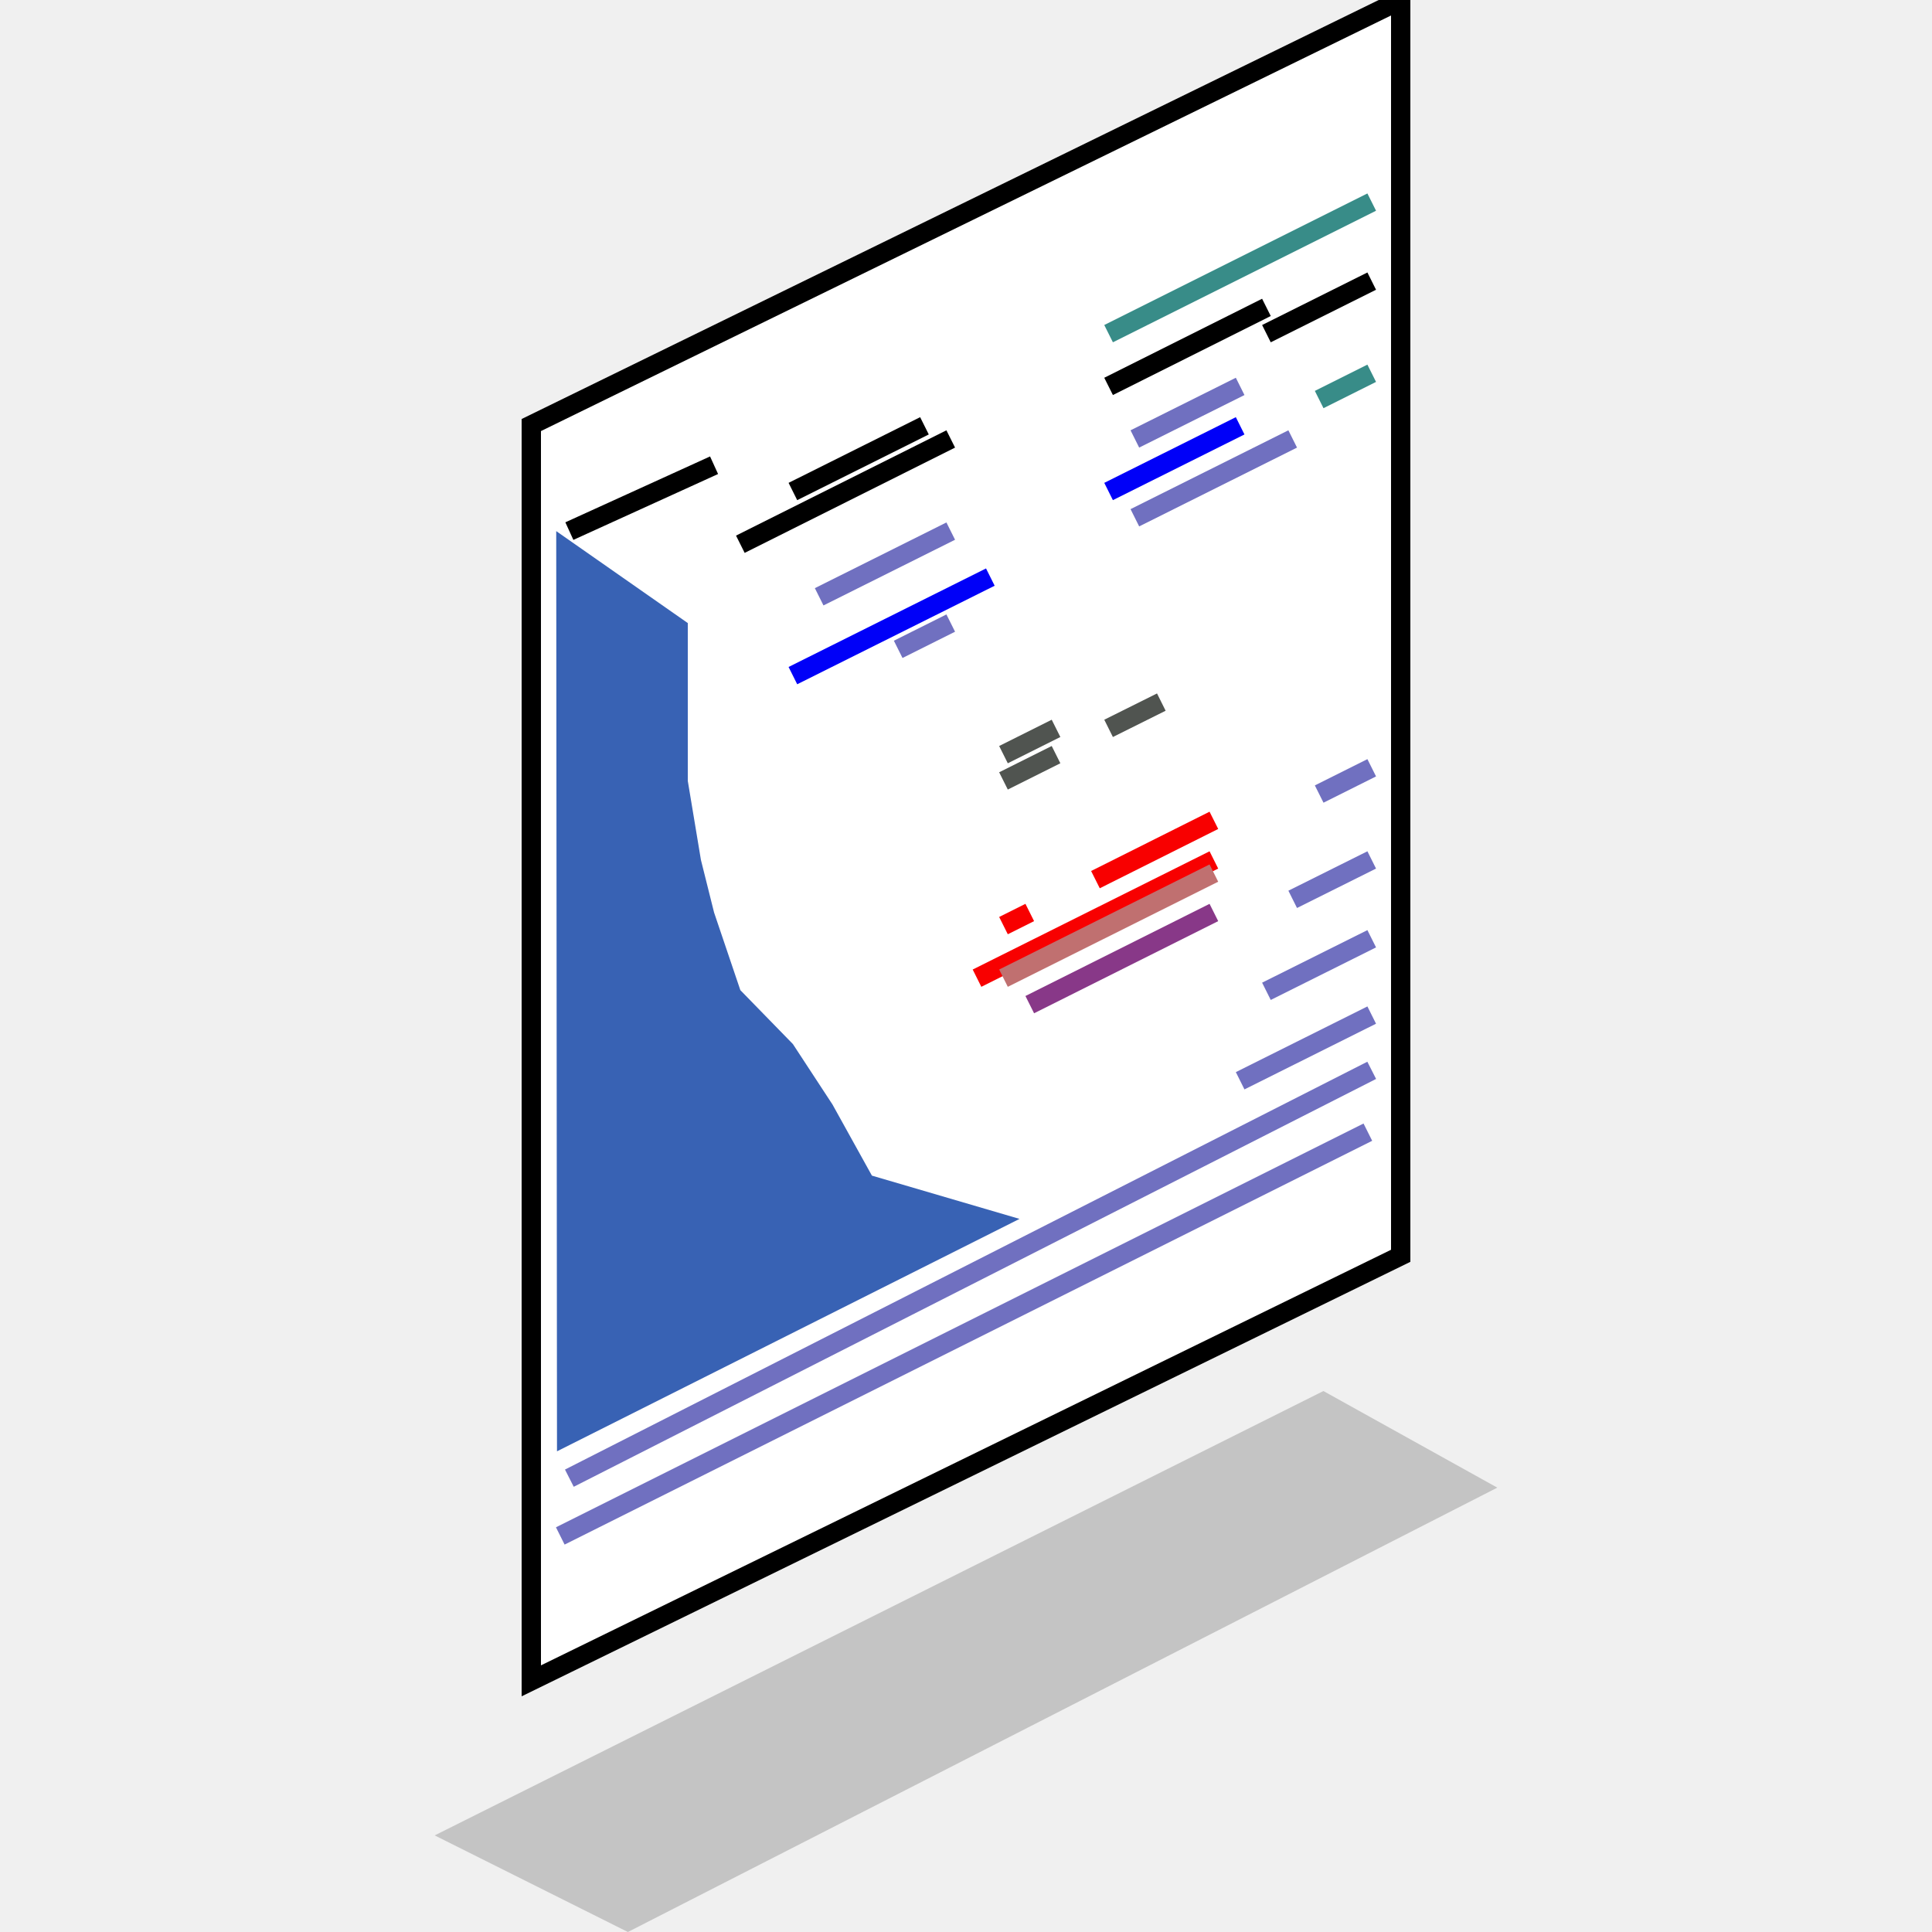
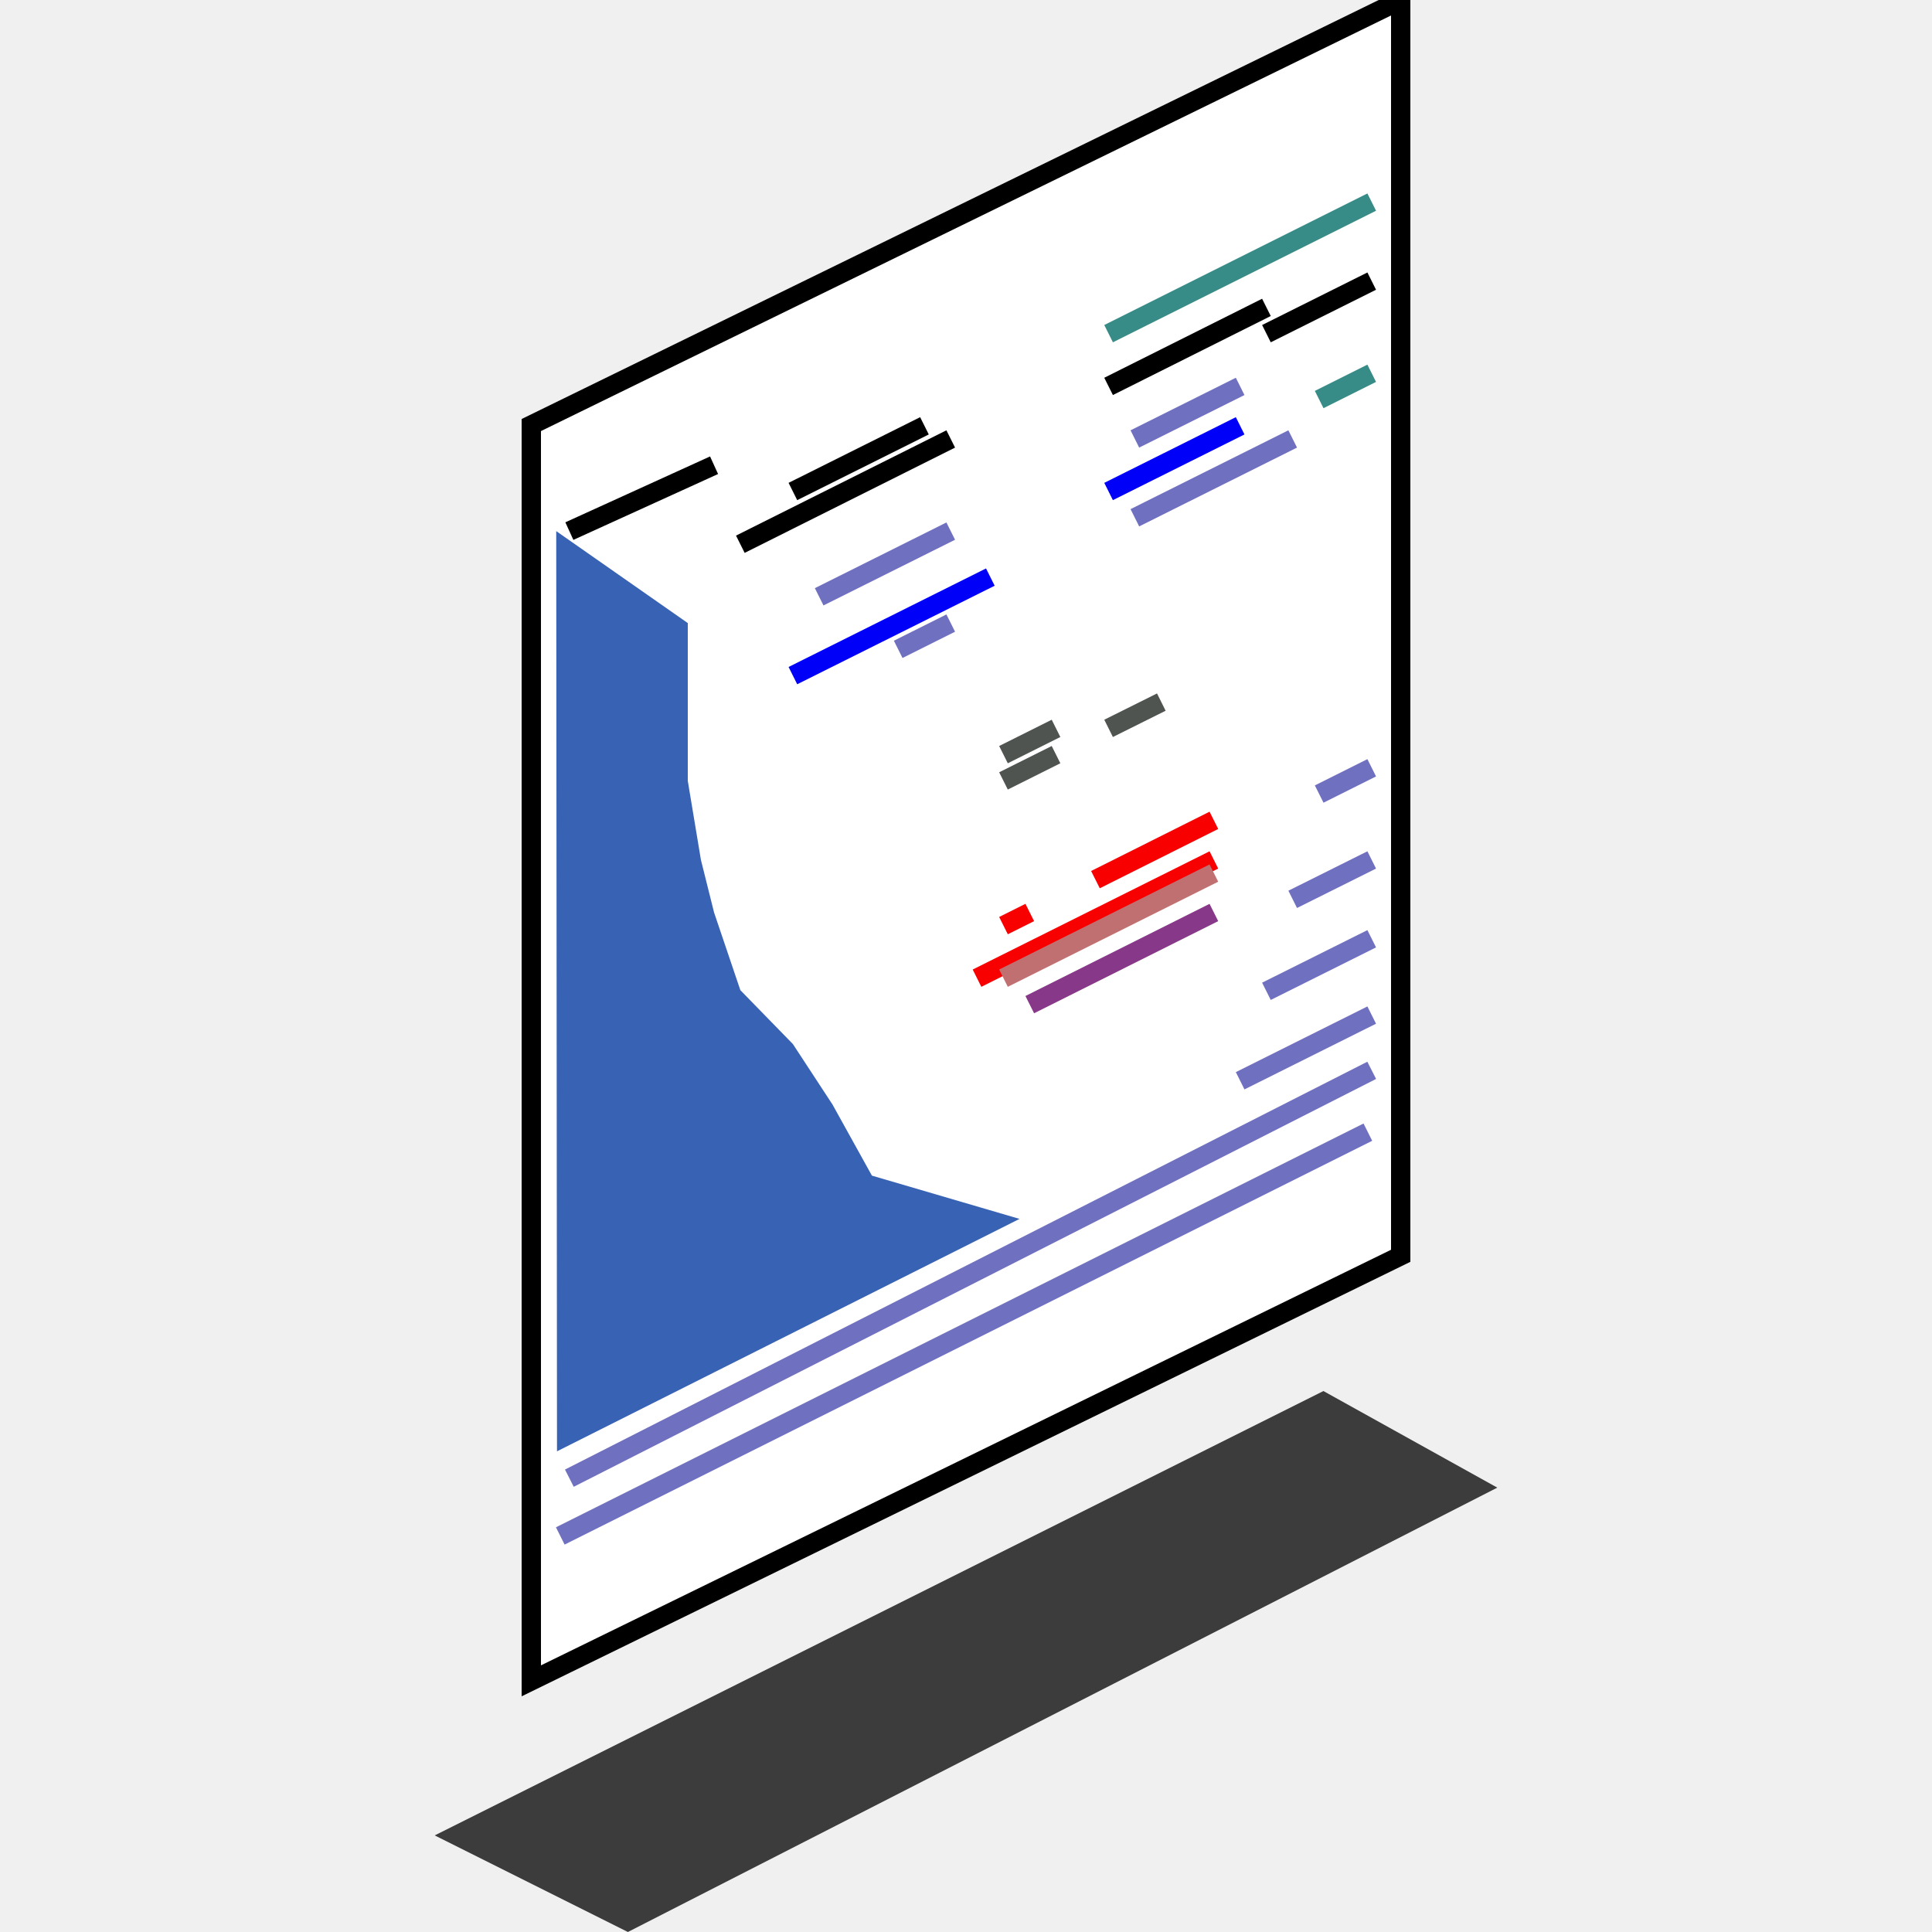
<svg xmlns="http://www.w3.org/2000/svg" width="50pt" height="50pt" viewBox="0 0 50 50" xml:space="preserve" version="1.1" id="svg95">
  <defs id="defs99" />
  <g transform="scale(0.5)" id="g93">
-     <g id="Icon Shadow" style="fill-rule:nonzero;clip-rule:nonzero;fill:#C0C0C0;stroke:none;stroke-miterlimit:4;fill-opacity:50%;">
-       <path d="M32.50 100L22.50 95L68.50 72L77.50 77z" id="path2" style="fill:#999999" />
+     <g id="Icon Shadow" style="fill-rule:nonzero;clip-rule:nonzero;fill:#000000;stroke:none;stroke-miterlimit:4;fill-opacity:75%;">
+       <path d="M32.50 100L22.50 95L68.50 72L77.50 77z" id="path2" style="fill:#000000;fill-opacity:75%" />
    </g>
    <g id="Icon" style="fill-rule:none;clip-rule:nonzero;fill:#FFFFFF;stroke:#000000;stroke-miterlimit:4;fill-opacity:100%;">
      <path d="M27.50 87L27.50 22L72.50 0L72.50 65z" id="path5" />
    </g>
    <g id="Solid Poly " style="fill-rule:nonzero;clip-rule:nonzero;fill:#3862b4;stroke:none;stroke-miterlimit:4;fill-opacity:100%;">
      <path d="M28.83 75.12L28.79 27.49L35.60 32.25L35.60 36.34L35.60 40.42L36.28 44.51L36.96 47.23L38.32 51.25L41.04 54.04L43.09 57.17L45.13 60.85L52.77 63.09z" id="path8" />
    </g>
    <g id="Line 1 Drop Over Poly" style="fill-rule:none;clip-rule:nonzero;fill:none;stroke:#7070c0;stroke-miterlimit:4;fill-opacity:100%;">
      <path d="M29.47 76.51L71.00 55.4" id="path11" />
    </g>
    <g id="Line 2" style="fill-rule:none;clip-rule:nonzero;fill:none;stroke:#000000;stroke-miterlimit:4;fill-opacity:100%;">
      <path d="M29.47 27.49L36.96 24.08" id="path14" />
    </g>
    <g id="Line 4" style="fill-rule:none;clip-rule:nonzero;fill:none;stroke:#388c88;stroke-miterlimit:4;fill-opacity:100%;">
      <path d="M57.38 17.27L71.00 10.46" id="path17" />
    </g>
    <g id="Line 5" style="fill-rule:none;clip-rule:nonzero;fill:none;stroke:#000000;stroke-miterlimit:4;fill-opacity:100%;">
      <path d="M57.38 20L65.55 15.91" id="path20" />
    </g>
    <g id="Line 6" style="fill-rule:none;clip-rule:nonzero;fill:none;stroke:#000000;stroke-miterlimit:4;fill-opacity:100%;">
      <path d="M65.55 17.27L71.00 14.55" id="path23" />
    </g>
    <g id="Line 7" style="fill-rule:none;clip-rule:nonzero;fill:none;stroke:#7070c0;stroke-miterlimit:4;fill-opacity:100%;">
      <path d="M58.74 22.72L64.19 20" id="path26" />
    </g>
    <g id="Line 8" style="fill-rule:none;clip-rule:nonzero;fill:none;stroke:#0000f8;stroke-miterlimit:4;fill-opacity:100%;">
      <path d="M57.38 25.44L64.19 22.04" id="path29" />
    </g>
    <g id="Line 9" style="fill-rule:none;clip-rule:nonzero;fill:none;stroke:#388c88;stroke-miterlimit:4;fill-opacity:100%;">
      <path d="M68.28 20.68L71.00 19.32" id="path32" />
    </g>
    <g id="Line 10" style="fill-rule:none;clip-rule:nonzero;fill:none;stroke:#7070c0;stroke-miterlimit:4;fill-opacity:100%;">
      <path d="M58.74 26.8L66.91 22.72" id="path35" />
    </g>
    <g id="Line 11" style="fill-rule:none;clip-rule:nonzero;fill:none;stroke:#7070c0;stroke-miterlimit:4;fill-opacity:100%;">
      <path d="M68.28 41.1L71.00 39.74" id="path38" />
    </g>
    <g id="Line 12" style="fill-rule:none;clip-rule:nonzero;fill:none;stroke:#7070c0;stroke-miterlimit:4;fill-opacity:100%;">
      <path d="M66.91 46.55L71.00 44.51" id="path41" />
    </g>
    <g id="Line 13" style="fill-rule:none;clip-rule:nonzero;fill:none;stroke:#7070c0;stroke-miterlimit:4;fill-opacity:100%;">
      <path d="M65.55 51.31L71.00 48.59" id="path44" />
    </g>
    <g id="Line 14" style="fill-rule:none;clip-rule:nonzero;fill:none;stroke:#7070c0;stroke-miterlimit:4;fill-opacity:100%;">
      <path d="M64.19 55.94L71.00 52.54" id="path47" />
    </g>
    <g id="Line 15" style="fill-rule:none;clip-rule:nonzero;fill:none;stroke:#000000;stroke-miterlimit:4;fill-opacity:100%;">
      <path d="M41.04 25.44L47.85 22.04" id="path50" />
    </g>
    <g id="Line 16" style="fill-rule:none;clip-rule:nonzero;fill:none;stroke:#000000;stroke-miterlimit:4;fill-opacity:100%;">
      <path d="M38.32 28.17L49.21 22.72" id="path53" />
    </g>
    <g id="Line 17" style="fill-rule:none;clip-rule:nonzero;fill:none;stroke:#7070c0;stroke-miterlimit:4;fill-opacity:100%;">
      <path d="M42.40 30.89L49.21 27.49" id="path56" />
    </g>
    <g id="Line 18" style="fill-rule:none;clip-rule:nonzero;fill:none;stroke:#0000f8;stroke-miterlimit:4;fill-opacity:100%;">
      <path d="M41.04 34.97L51.26 29.87" id="path59" />
    </g>
    <g id="Line 19" style="fill-rule:none;clip-rule:nonzero;fill:none;stroke:#7070c0;stroke-miterlimit:4;fill-opacity:100%;">
      <path d="M46.49 33.61L49.21 32.25" id="path62" />
    </g>
    <g id="Line 20" style="fill-rule:none;clip-rule:nonzero;fill:none;stroke:#505450;stroke-miterlimit:4;fill-opacity:100%;">
      <path d="M51.94 39.06L54.66 37.7" id="path65" />
    </g>
    <g id="Line 21" style="fill-rule:none;clip-rule:nonzero;fill:none;stroke:#505450;stroke-miterlimit:4;fill-opacity:100%;">
      <path d="M51.94 40.42L54.66 39.06" id="path68" />
    </g>
    <g id="Line 22" style="fill-rule:none;clip-rule:nonzero;fill:none;stroke:#505450;stroke-miterlimit:4;fill-opacity:100%;">
      <path d="M57.38 37.7L60.11 36.34" id="path71" />
    </g>
    <g id="Line 23" style="fill-rule:none;clip-rule:nonzero;fill:none;stroke:#f80000;stroke-miterlimit:4;fill-opacity:100%;">
      <path d="M51.94 47.91L53.30 47.23" id="path74" />
    </g>
    <g id="Line 24" style="fill-rule:none;clip-rule:nonzero;fill:none;stroke:#f80000;stroke-miterlimit:4;fill-opacity:100%;">
      <path d="M56.70 45.53L62.83 42.46" id="path77" />
    </g>
    <g id="Line 25" style="fill-rule:none;clip-rule:nonzero;fill:none;stroke:#f80000;stroke-miterlimit:4;fill-opacity:100%;">
      <path d="M50.57 50.63L62.83 44.51" id="path80" />
    </g>
    <g id="Line 26" style="fill-rule:none;clip-rule:nonzero;fill:none;stroke:#c07070;stroke-miterlimit:4;fill-opacity:100%;">
      <path d="M51.94 50.63L62.83 45.19" id="path83" />
    </g>
    <g id="Line 27" style="fill-rule:none;clip-rule:nonzero;fill:none;stroke:#883888;stroke-miterlimit:4;fill-opacity:100%;">
      <path d="M53.30 52L62.83 47.23" id="path86" />
    </g>
    <g id="g91" style="fill-rule:none;clip-rule:nonzero;fill:none;stroke:#7070c0;stroke-miterlimit:4;fill-opacity:100%;">
      <path d="M29.00 79.5L70.80 58.6" id="path89" />
    </g>
  </g>
</svg>
